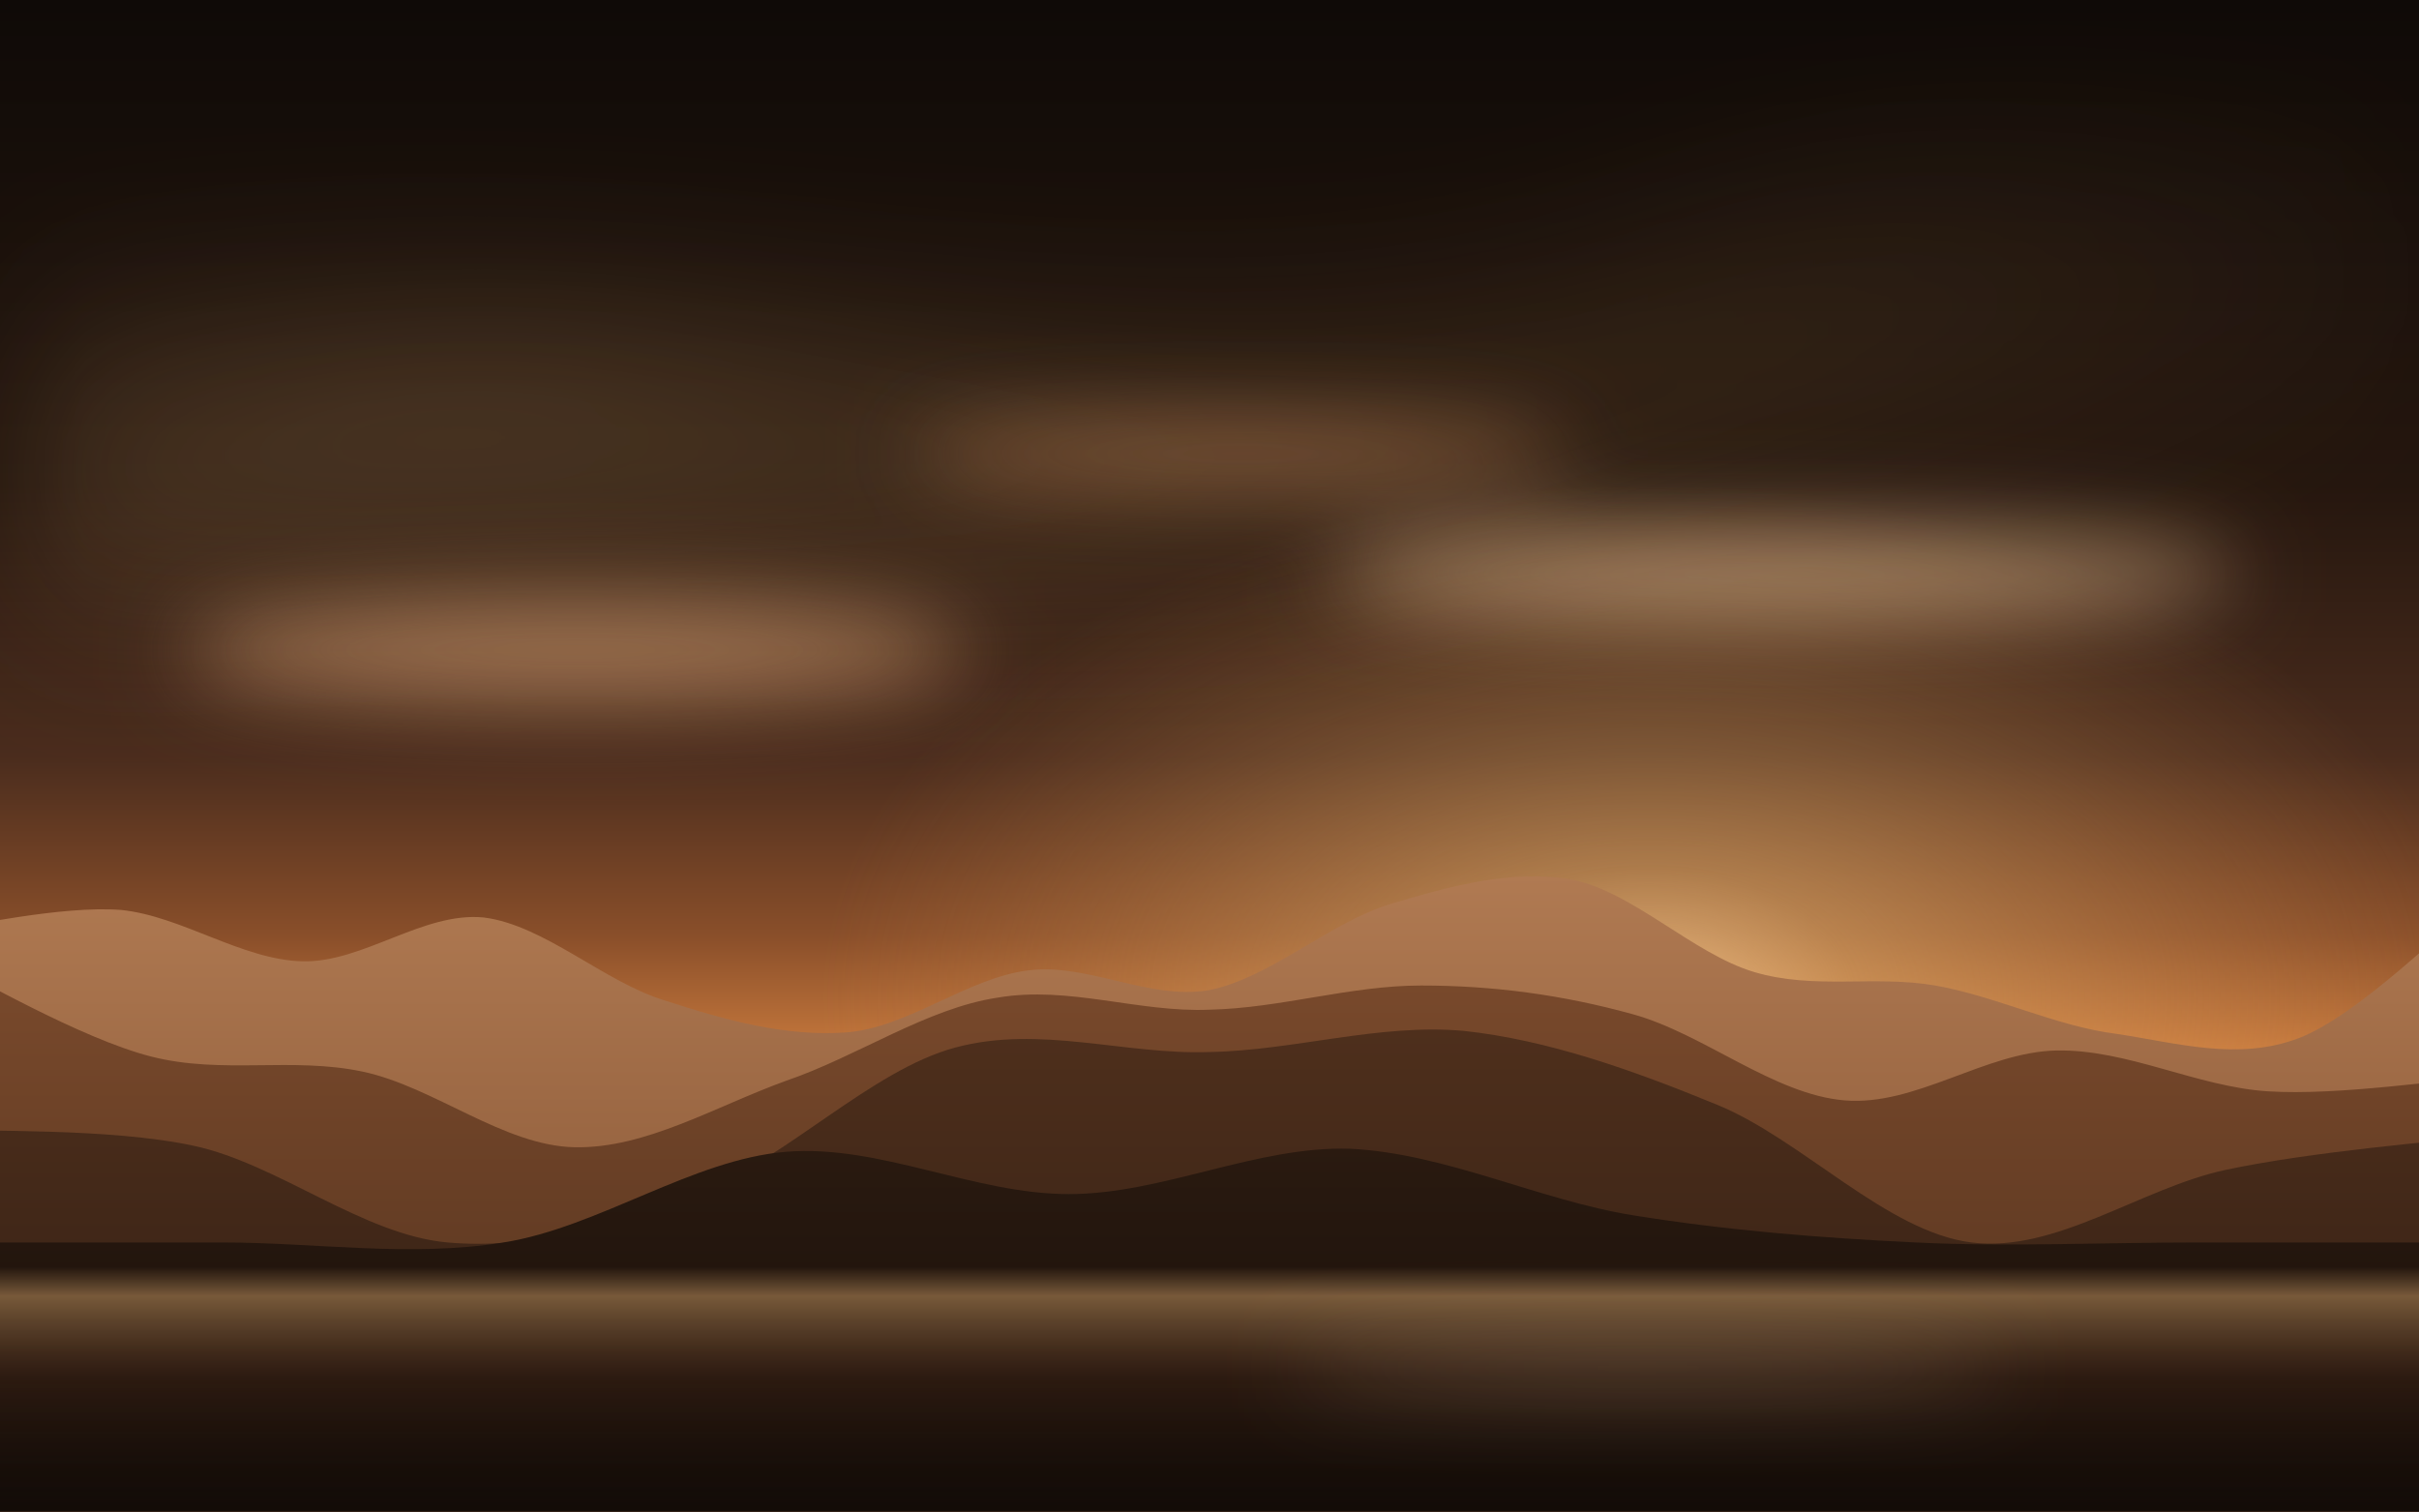
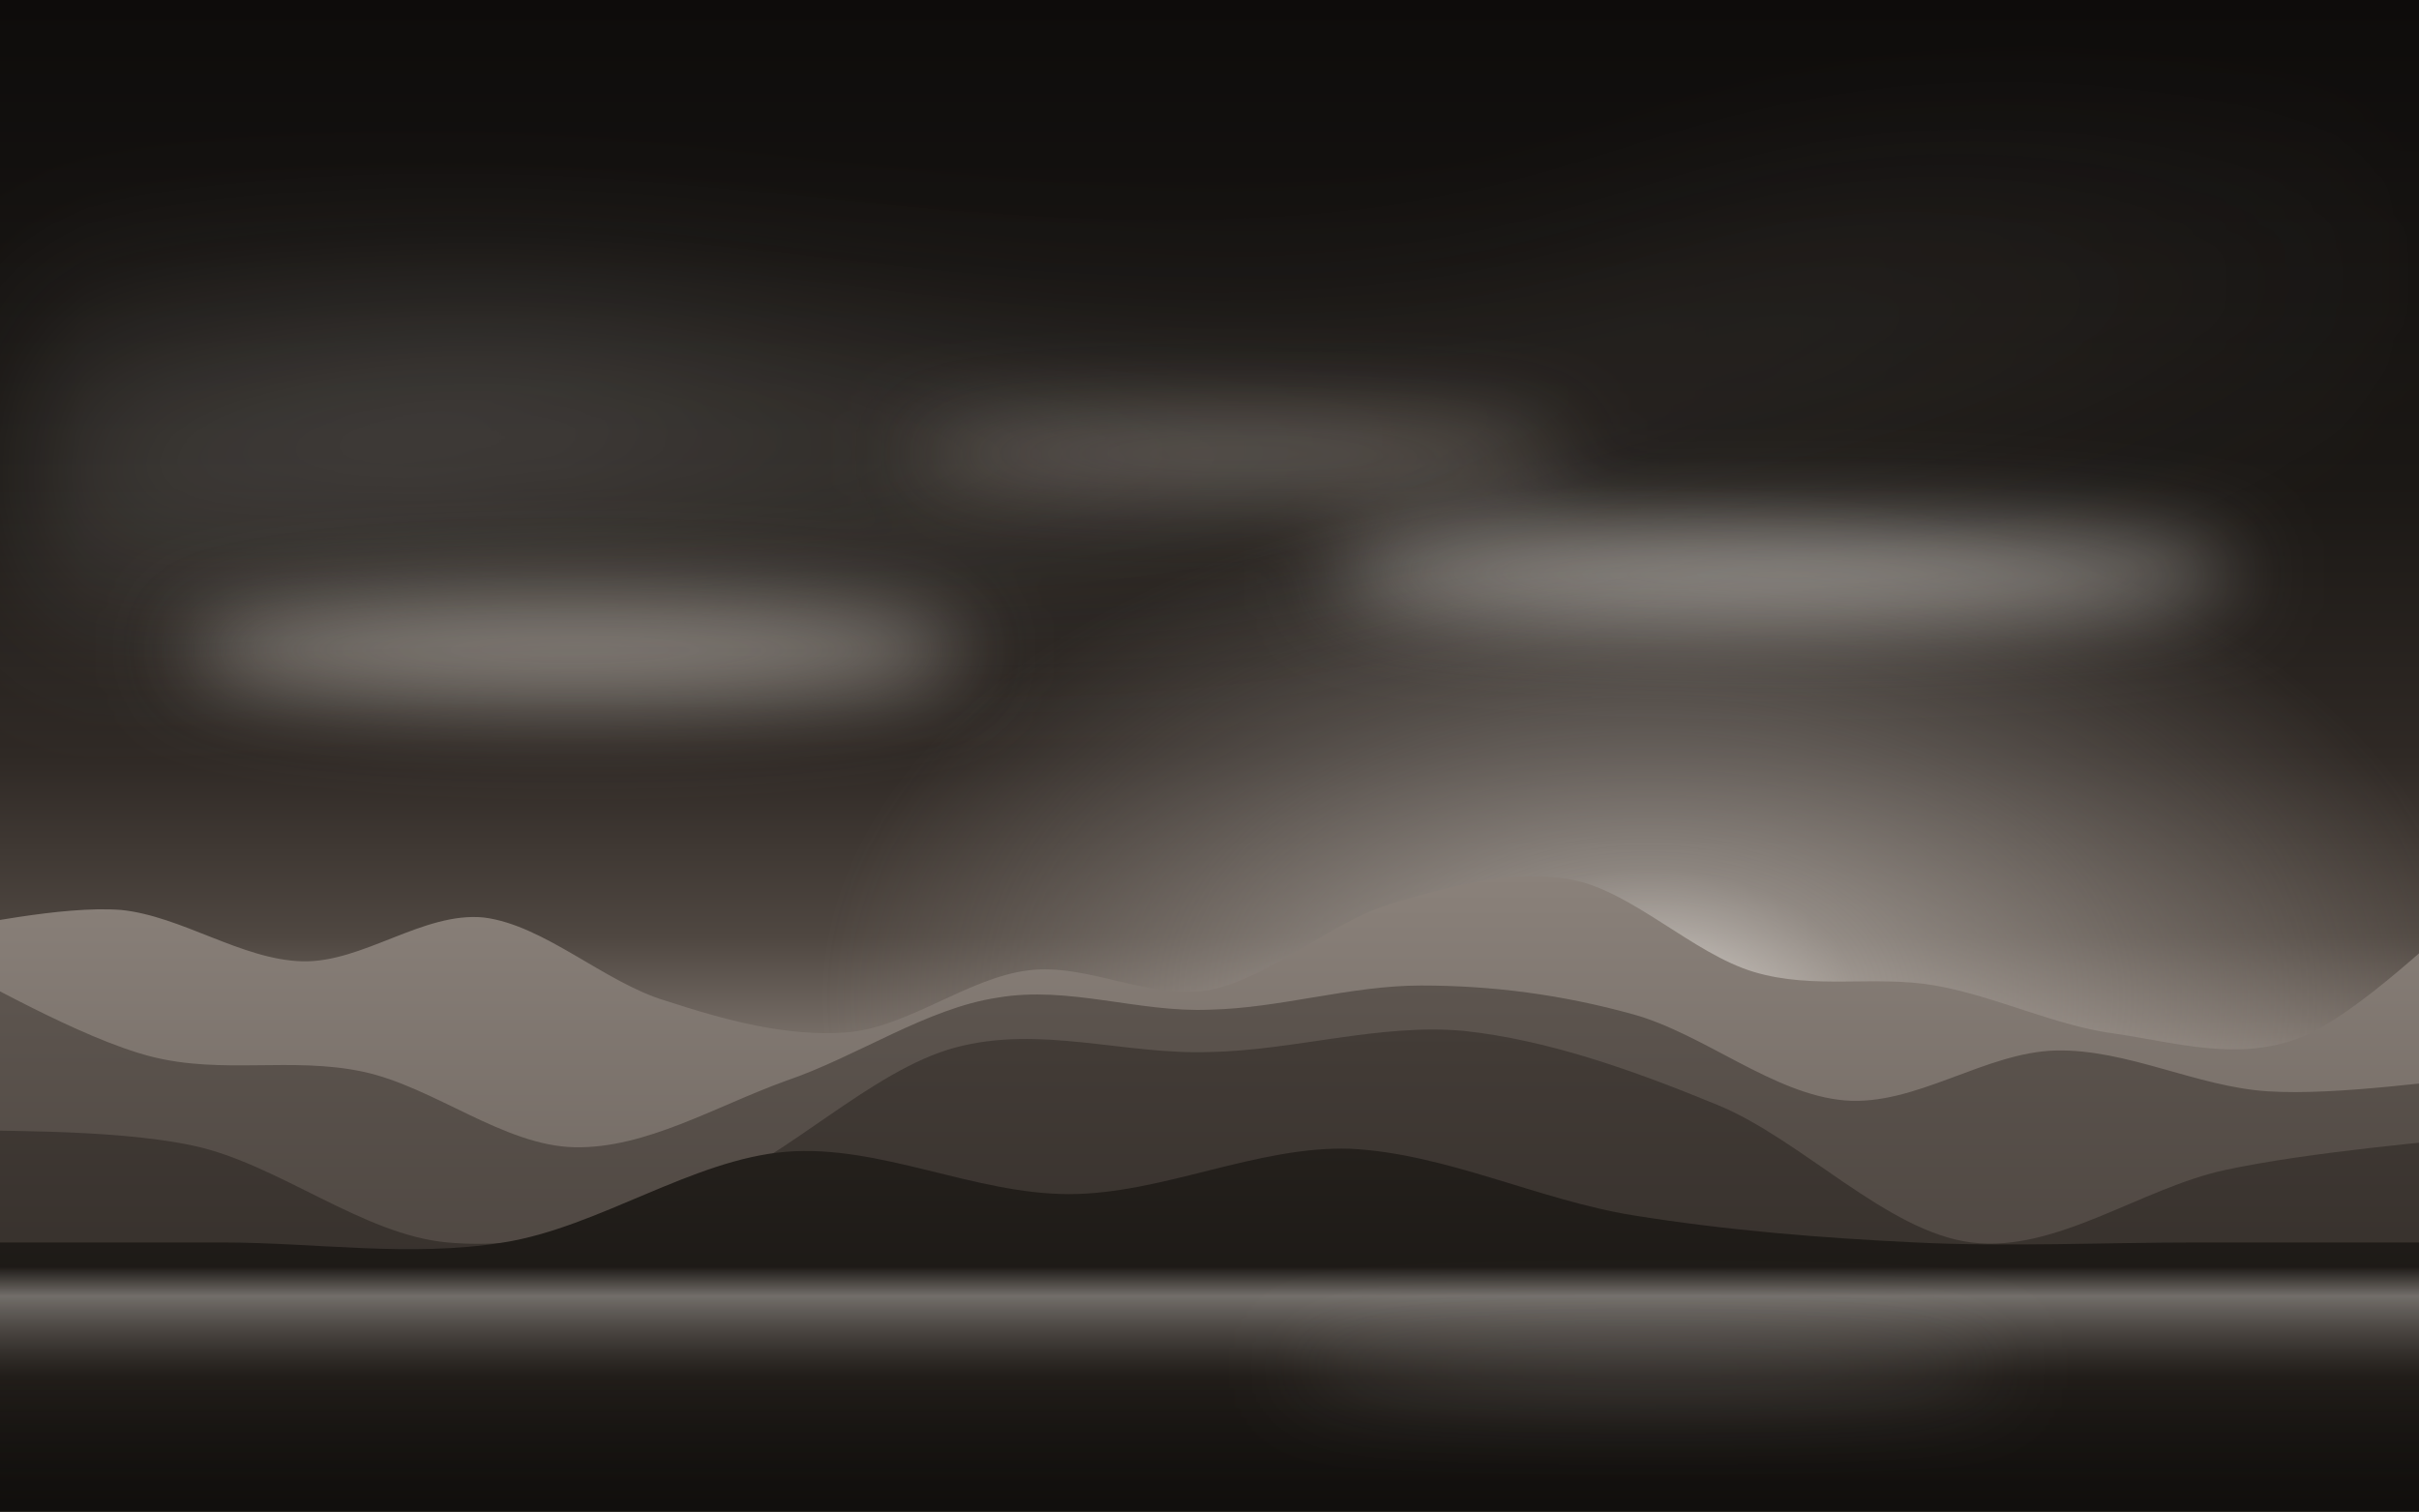
<svg xmlns="http://www.w3.org/2000/svg" viewBox="0 0 1600 1000" preserveAspectRatio="xMidYMid slice">
  <defs>
    <linearGradient id="ceu" x1="0" y1="0" x2="0" y2="1">
-       <stop offset="0" stop-color="#0f0a07" />
-       <stop offset="0.32" stop-color="#24160e" />
-       <stop offset="0.5" stop-color="#4a2c1d" />
-       <stop offset="0.62" stop-color="#8a4f2a" />
-       <stop offset="0.7" stop-color="#c97a3d" />
-       <stop offset="0.76" stop-color="#e9b46f" />
+       <stop offset="0" stop-color="#0e0c0b" />
+       <stop offset="0.32" stop-color="#1b1815" />
+       <stop offset="0.5" stop-color="#2f2925" />
+       <stop offset="0.62" stop-color="#4f4741" />
+       <stop offset="0.7" stop-color="#7f766f" />
+       <stop offset="0.76" stop-color="#b3aaa2" />
    </linearGradient>
    <radialGradient id="sol" cx="0.68" cy="0.66" r="0.34">
-       <stop offset="0" stop-color="#ffd59c" stop-opacity="0.75" />
-       <stop offset="0.25" stop-color="#f5c27a" stop-opacity="0.45" />
-       <stop offset="1" stop-color="#e0954f" stop-opacity="0" />
+       <stop offset="0" stop-color="#f7f3ee" stop-opacity="0.75" />
+       <stop offset="0.25" stop-color="#e6dfd8" stop-opacity="0.45" />
+       <stop offset="1" stop-color="#c9c0b8" stop-opacity="0" />
    </radialGradient>
    <linearGradient id="aurora" x1="0" y1="0" x2="1" y2="0.3">
-       <stop offset="0" stop-color="#f0b979" stop-opacity="0" />
-       <stop offset="0.35" stop-color="#f0b979" stop-opacity="0.22" />
-       <stop offset="0.65" stop-color="#e9b46f" stop-opacity="0.12" />
-       <stop offset="1" stop-color="#e9b46f" stop-opacity="0" />
+       <stop offset="0" stop-color="#e9e3dd" stop-opacity="0" />
+       <stop offset="0.35" stop-color="#e9e3dd" stop-opacity="0.22" />
+       <stop offset="0.65" stop-color="#b3aaa2" stop-opacity="0.12" />
+       <stop offset="1" stop-color="#b3aaa2" stop-opacity="0" />
    </linearGradient>
    <linearGradient id="s1" x1="0" y1="0" x2="0" y2="1">
-       <stop offset="0" stop-color="#b07a52" />
-       <stop offset="1" stop-color="#7a4a2c" />
+       <stop offset="0" stop-color="#8a817a" />
+       <stop offset="1" stop-color="#5e5650" />
    </linearGradient>
    <linearGradient id="s2" x1="0" y1="0" x2="0" y2="1">
-       <stop offset="0" stop-color="#7a4a2c" />
-       <stop offset="1" stop-color="#4e2f1c" />
+       <stop offset="0" stop-color="#5e5650" />
+       <stop offset="1" stop-color="#433c37" />
    </linearGradient>
    <linearGradient id="s3" x1="0" y1="0" x2="0" y2="1">
-       <stop offset="0" stop-color="#4e2f1c" />
-       <stop offset="1" stop-color="#2e1c12" />
+       <stop offset="0" stop-color="#433c37" />
+       <stop offset="1" stop-color="#2b2622" />
    </linearGradient>
    <linearGradient id="s4" x1="0" y1="0" x2="0" y2="1">
-       <stop offset="0" stop-color="#2a1a10" />
-       <stop offset="1" stop-color="#120b07" />
+       <stop offset="0" stop-color="#24201c" />
+       <stop offset="1" stop-color="#100e0c" />
    </linearGradient>
    <linearGradient id="lago" x1="0" y1="0" x2="0" y2="1">
-       <stop offset="0" stop-color="#f0b979" stop-opacity="0" />
-       <stop offset="0.12" stop-color="#f0b979" stop-opacity="0.42" />
-       <stop offset="0.45" stop-color="#5a3420" stop-opacity="0.28" />
-       <stop offset="1" stop-color="#0f0a07" stop-opacity="0" />
+       <stop offset="0" stop-color="#e9e3dd" stop-opacity="0" />
+       <stop offset="0.12" stop-color="#e9e3dd" stop-opacity="0.42" />
+       <stop offset="0.45" stop-color="#39312b" stop-opacity="0.28" />
+       <stop offset="1" stop-color="#0e0c0b" stop-opacity="0" />
    </linearGradient>
    <filter id="nuvem" x="-40%" y="-600%" width="180%" height="1300%">
      <feGaussianBlur stdDeviation="28" />
    </filter>
    <filter id="suave" x="-20%" y="-50%" width="140%" height="200%">
      <feGaussianBlur stdDeviation="60" />
    </filter>
  </defs>
  <rect width="1600" height="1000" fill="url(#ceu)" />
  <path d="M-100,250 C300,120 700,330 1100,170 C1350,70 1550,160 1700,120 L1700,330 C1450,380 1250,290 1000,360 C650,450 300,300 -100,420 Z" fill="url(#aurora)" filter="url(#suave)" />
  <rect width="1600" height="1000" fill="url(#sol)" />
  <g filter="url(#nuvem)" opacity="0.55">
-     <ellipse cx="380" cy="430" rx="260" ry="34" fill="#f0b37f" />
-     <ellipse cx="1180" cy="380" rx="300" ry="30" fill="#ffd2a0" />
-     <ellipse cx="820" cy="300" rx="220" ry="22" fill="#c98a5a" />
+     <ellipse cx="380" cy="430" rx="260" ry="34" fill="#d8d1c9" />
+     <ellipse cx="1180" cy="380" rx="300" ry="30" fill="#efeae4" />
+     <ellipse cx="820" cy="300" rx="220" ry="22" fill="#a39a92" />
  </g>
  <path d="M-40,615 C-20,613 40,599 80,602 C120,606 160,635 200,636 C240,637 280,603 320,607 C360,612 400,650 440,662 C480,675 520,686 560,683 C600,680 640,647 680,642 C720,637 760,662 800,655 C840,647 880,610 920,598 C960,586 1000,575 1040,582 C1080,590 1120,631 1160,643 C1200,655 1240,645 1280,652 C1320,659 1360,679 1400,684 C1440,690 1480,702 1520,687 C1560,672 1620,611 1640,596 L1640,1010 L-40,1010 Z" fill="url(#s1)" />
  <path d="M-40,635 C-17,646 53,687 100,699 C147,711 193,699 240,709 C287,719 333,758 380,759 C427,760 473,732 520,715 C567,699 613,667 660,660 C707,652 753,670 800,668 C847,667 893,652 940,652 C987,652 1033,658 1080,671 C1127,684 1173,724 1220,728 C1267,732 1313,696 1360,695 C1407,694 1453,719 1500,722 C1547,725 1617,714 1640,713 L1640,1010 L-40,1010 Z" fill="url(#s2)" />
  <path d="M-40,747 C-12,749 72,746 128,758 C184,770 240,817 296,822 C352,827 408,810 464,788 C520,767 576,708 632,693 C688,678 744,698 800,696 C856,695 912,677 968,682 C1024,688 1080,708 1136,731 C1192,754 1248,815 1304,822 C1360,829 1416,786 1472,774 C1528,762 1612,755 1640,752 L1640,1010 L-40,1010 Z" fill="url(#s3)" />
  <path d="M-40,822 C-9,822 84,822 147,822 C209,822 271,832 333,822 C396,812 458,767 520,762 C582,757 644,790 707,790 C769,790 831,758 893,760 C956,763 1018,794 1080,804 C1142,814 1204,819 1267,822 C1329,825 1391,822 1453,822 C1516,822 1609,822 1640,822 L1640,1010 L-40,1010 Z" fill="url(#s4)" />
  <rect x="0" y="838" width="1600" height="162" fill="url(#lago)" />
-   <ellipse cx="1090" cy="905" rx="240" ry="10" fill="#ffe0b0" opacity="0.35" filter="url(#nuvem)" />
+   <ellipse cx="1090" cy="905" rx="240" ry="10" fill="#f4f0eb" opacity="0.35" filter="url(#nuvem)" />
</svg>
